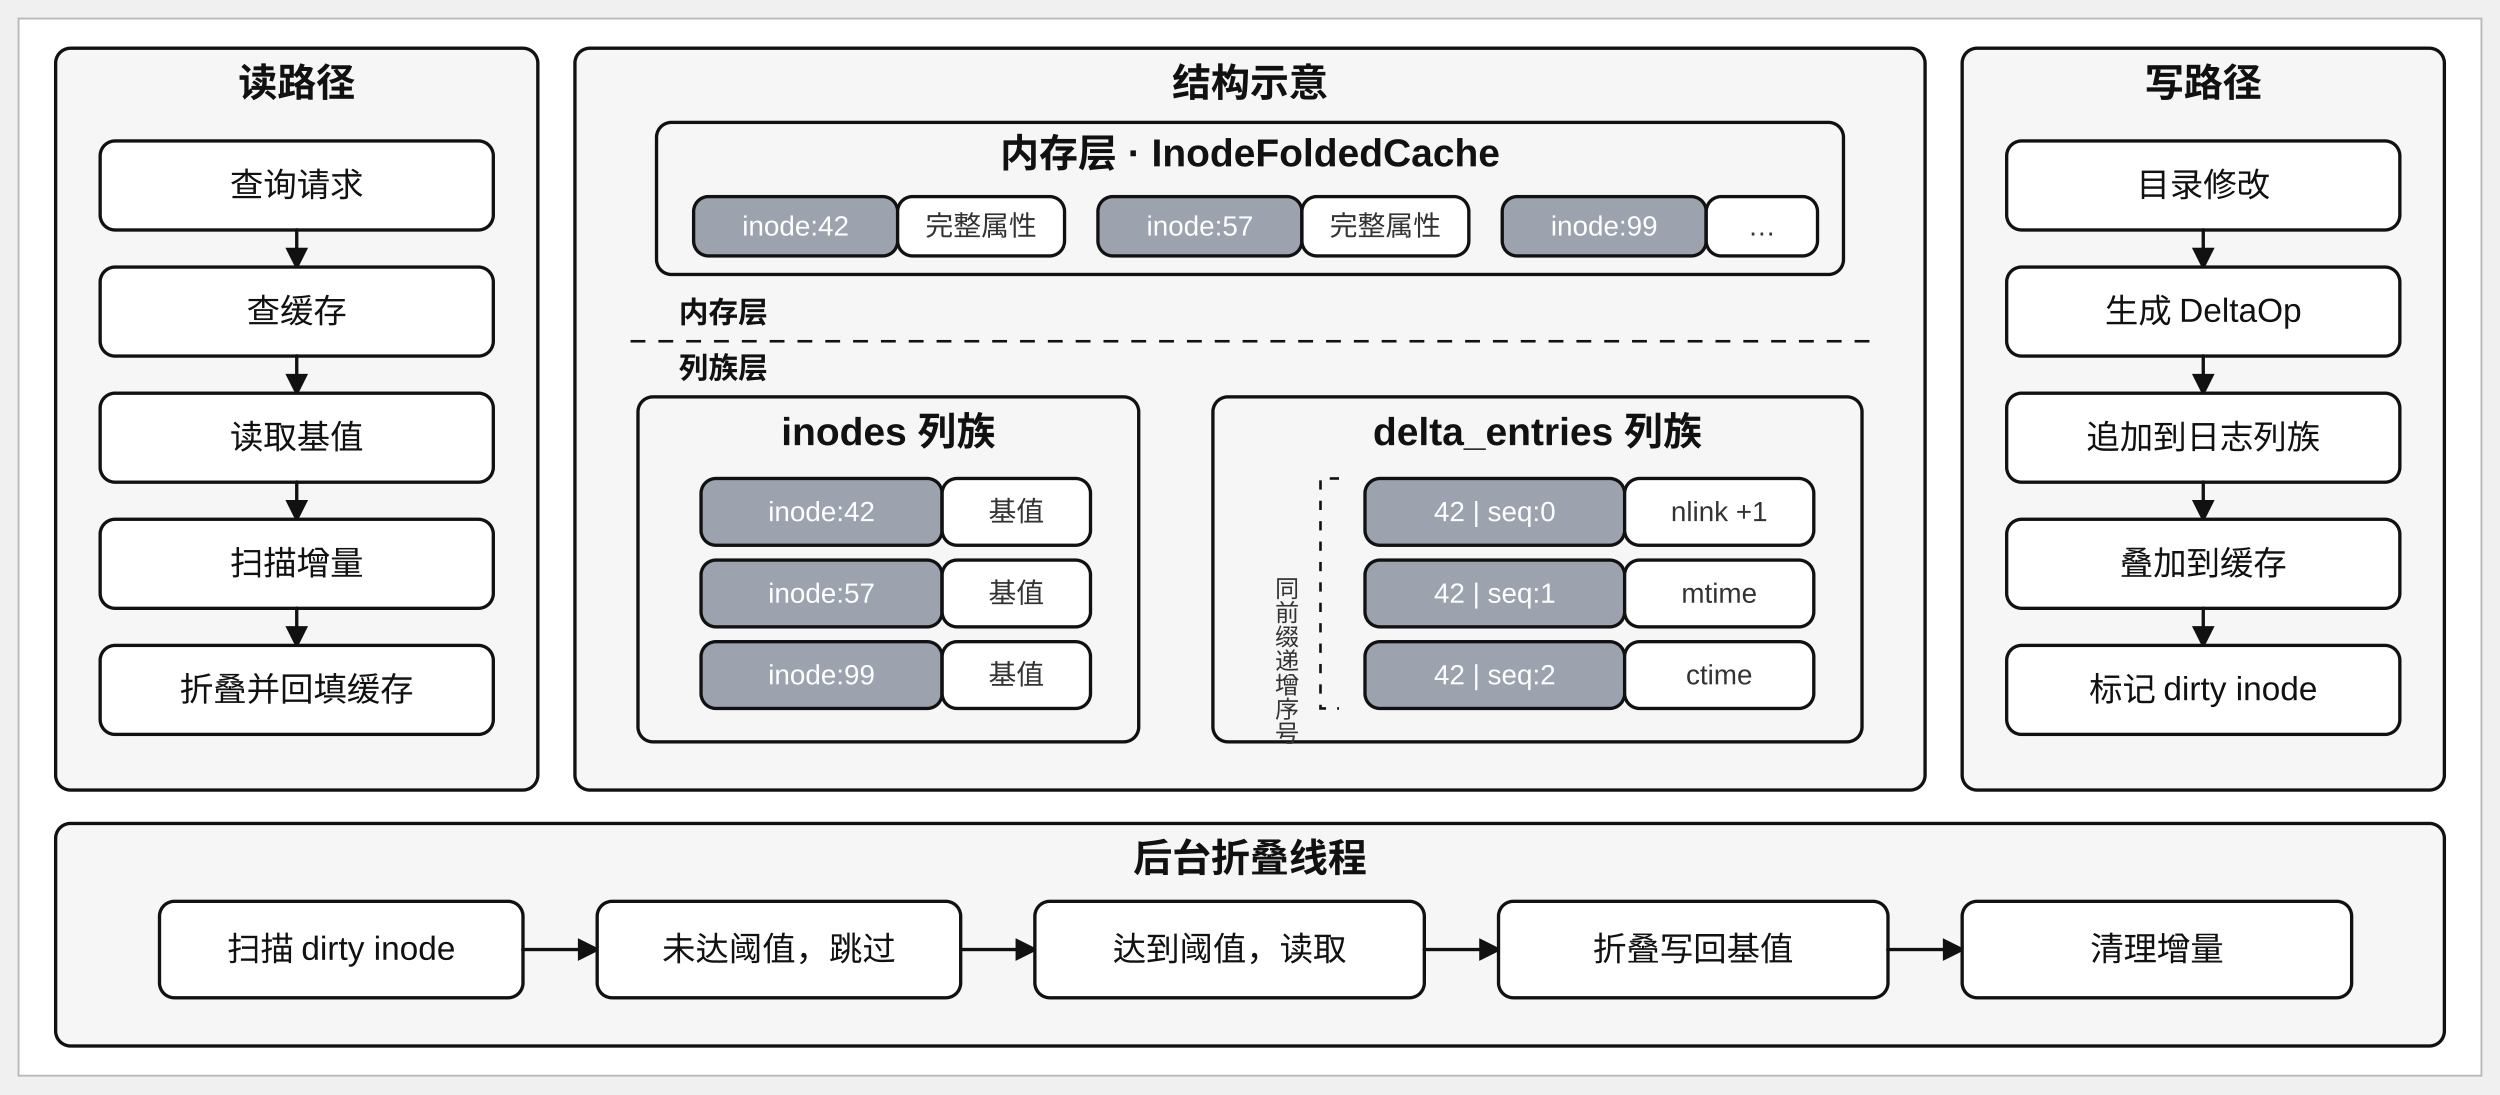
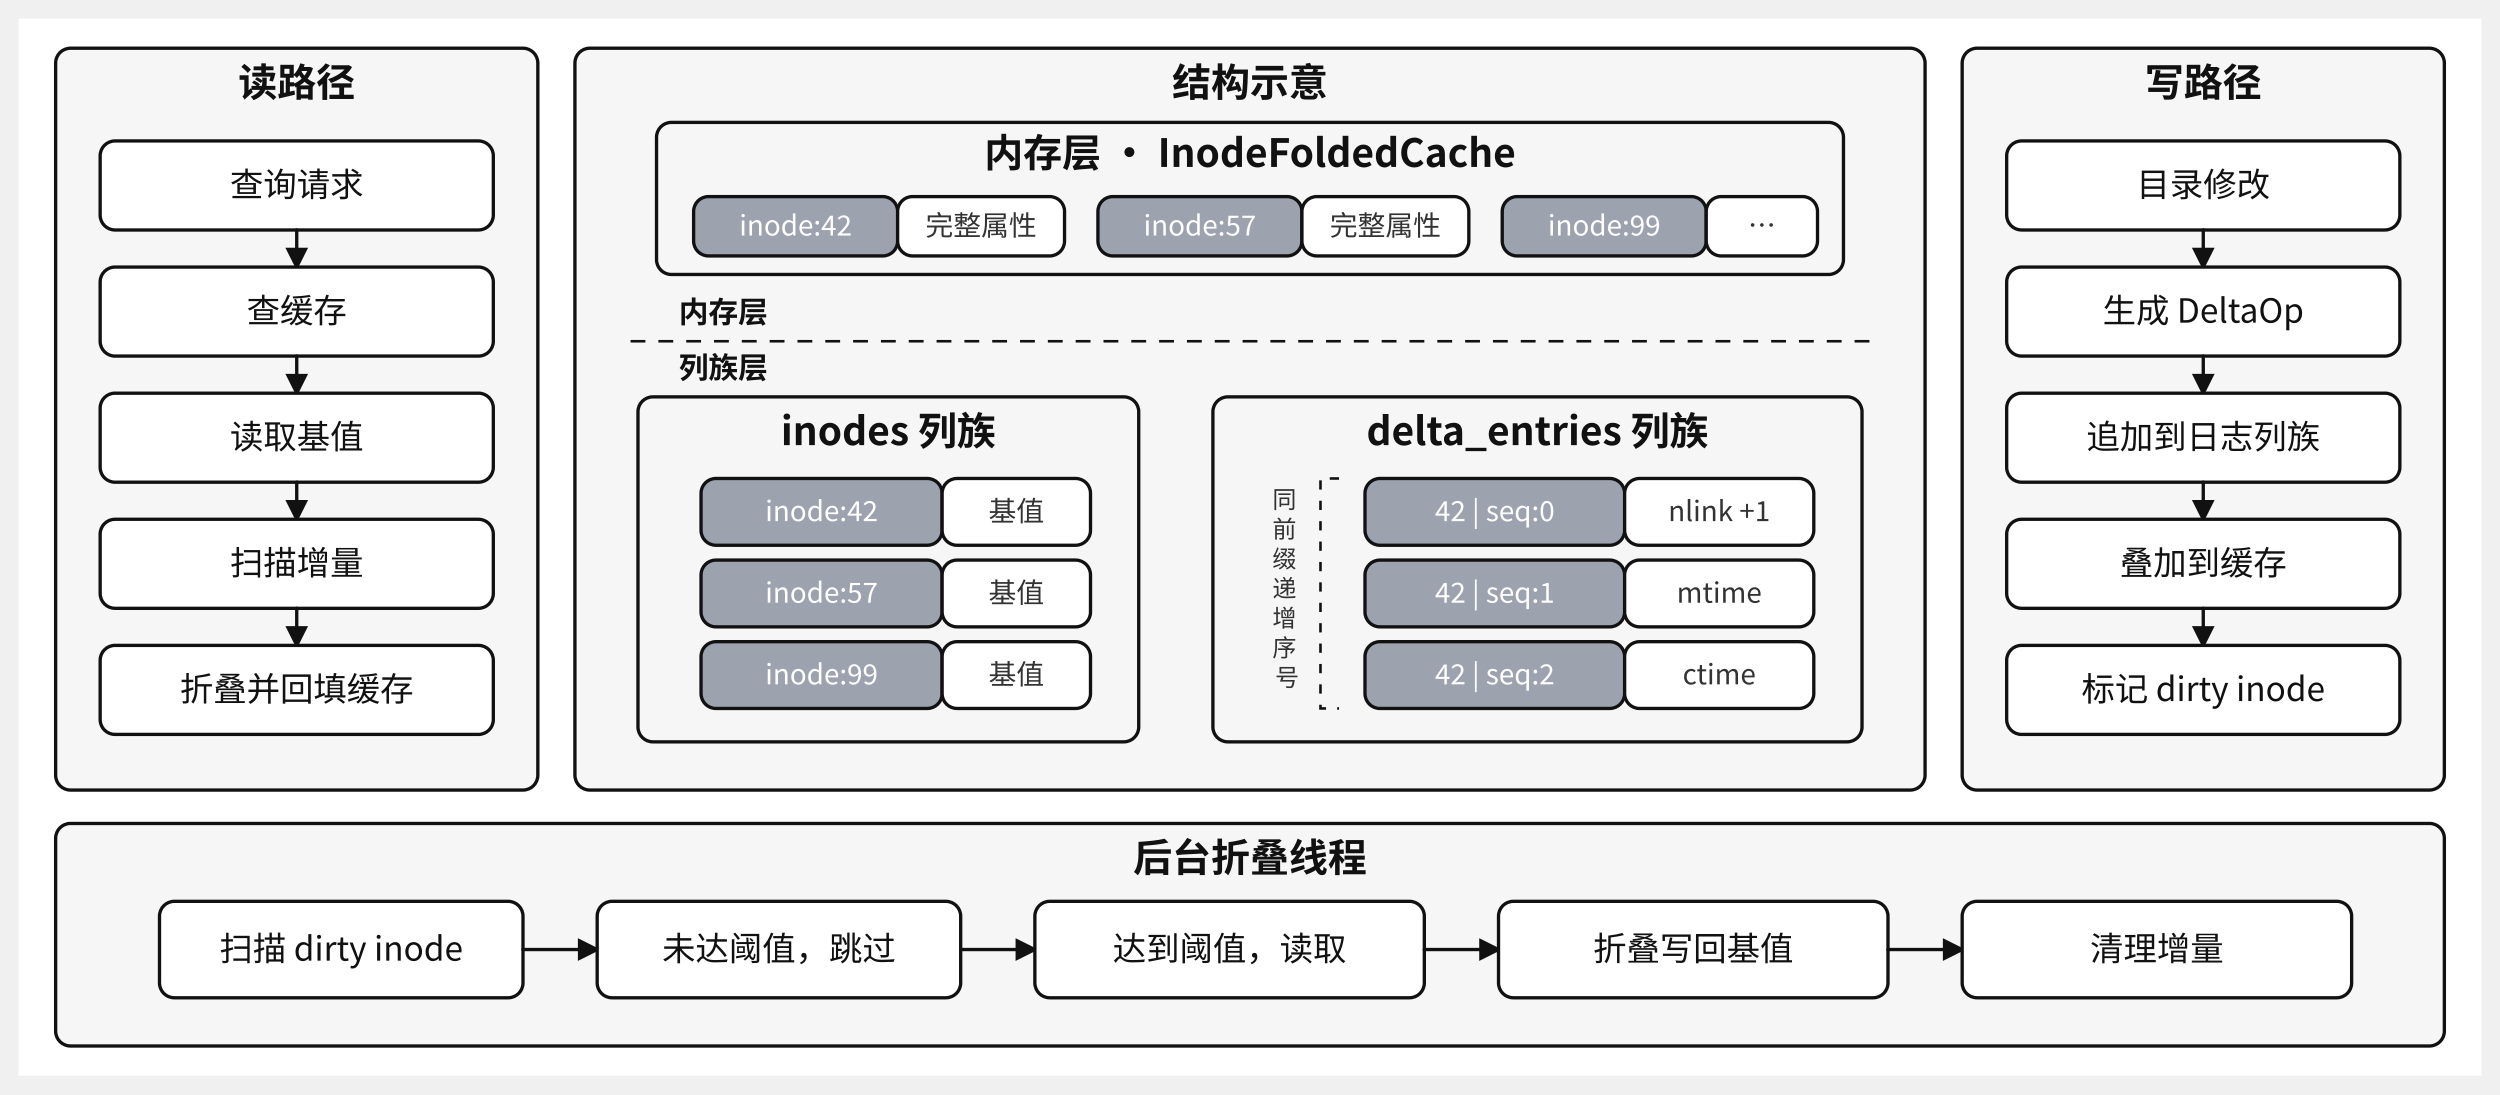
<svg xmlns="http://www.w3.org/2000/svg" width="1348" height="590" viewBox="0 0 1348 590" role="img" aria-labelledby="desc">
  <defs>
    <style>
-       .frame { fill: #ffffff; stroke: #b8b8b8; stroke-width: 1px; }
+       .frame { fill: #ffffff; stroke: none; }
      .box, .panel, .card, .key, .flow-box {
        fill: #ffffff;
        stroke: #111111;
        stroke-width: 1.8px;
        rx: 8px;
      }
      .box, .panel, .flow-box { fill: #f6f6f6; }
      .key { fill: #9ca3af; }
      .title, .mid, .small, .tiny, .strong, .white {
-         font-family: "Noto Sans SC", "PingFang SC", "Microsoft YaHei", Arial, sans-serif;
+         font-family: "Noto Sans CJK SC", "Noto Sans SC", "PingFang SC", "Microsoft YaHei", "DejaVu Sans", Arial, sans-serif;
      }
      .title { font-size: 21px; font-weight: 700; fill: #111111; }
      .mid { font-size: 18px; fill: #111111; }
      .small { font-size: 15px; fill: #333333; }
      .tiny { font-size: 13px; fill: #333333; }
      .strong { font-size: 16px; font-weight: 700; fill: #111111; }
      .white { fill: #ffffff; }
      .arrow {
        fill: none;
        stroke: #111111;
        stroke-width: 1.8px;
        stroke-linecap: round;
        stroke-linejoin: round;
        marker-end: url(#arrow);
      }
      .separator {
        fill: none;
        stroke: #111111;
        stroke-width: 1.4px;
        stroke-dasharray: 8 7;
      }
      .soft-line {
        fill: none;
        stroke: #111111;
        stroke-width: 1.4px;
        stroke-dasharray: 5 6;
      }
    </style>
    <marker id="arrow" viewBox="0 0 10 10" refX="8.5" refY="5" markerWidth="6.8" markerHeight="6.8" orient="auto">
      <path d="M0,0 L10,5 L0,10 Z" fill="#111111" />
    </marker>
  </defs>
  <rect x="10" y="10" width="1328" height="570" class="frame" />
  <rect x="310" y="26" width="728" height="400" class="box" />
  <text x="674" y="52" text-anchor="middle" class="title">结构示意</text>
  <rect x="354" y="66" width="640" height="82" class="box" />
  <text x="674" y="90" text-anchor="middle" class="title">内存层 · InodeFoldedCache</text>
  <rect x="374" y="106" width="110" height="32" class="key" />
  <rect x="484" y="106" width="90" height="32" class="card" />
  <text x="429" y="127" text-anchor="middle" class="small white">inode:42</text>
  <text x="529" y="127" text-anchor="middle" class="small">完整属性</text>
  <rect x="592" y="106" width="110" height="32" class="key" />
  <rect x="702" y="106" width="90" height="32" class="card" />
  <text x="647" y="127" text-anchor="middle" class="small white">inode:57</text>
  <text x="747" y="127" text-anchor="middle" class="small">完整属性</text>
  <rect x="810" y="106" width="110" height="32" class="key" />
  <rect x="920" y="106" width="60" height="32" class="card" />
  <text x="865" y="127" text-anchor="middle" class="small white">inode:99</text>
  <text x="950" y="127" text-anchor="middle" class="small">…</text>
  <line x1="340" y1="184" x2="1008" y2="184" class="separator" />
  <text x="366" y="174" text-anchor="start" class="strong">内存层</text>
  <text x="366" y="204" text-anchor="start" class="strong">列族层</text>
  <rect x="344" y="214" width="270" height="186" class="panel" />
  <text x="479" y="240" text-anchor="middle" class="title">inodes 列族</text>
  <rect x="378" y="258" width="130" height="36" class="key" />
  <rect x="508" y="258" width="80" height="36" class="card" />
  <text x="443" y="281" text-anchor="middle" class="small white">inode:42</text>
  <text x="548" y="281" text-anchor="middle" class="small">基值</text>
  <rect x="378" y="302" width="130" height="36" class="key" />
  <rect x="508" y="302" width="80" height="36" class="card" />
  <text x="443" y="325" text-anchor="middle" class="small white">inode:57</text>
  <text x="548" y="325" text-anchor="middle" class="small">基值</text>
  <rect x="378" y="346" width="130" height="36" class="key" />
  <rect x="508" y="346" width="80" height="36" class="card" />
  <text x="443" y="369" text-anchor="middle" class="small white">inode:99</text>
  <text x="548" y="369" text-anchor="middle" class="small">基值</text>
  <rect x="654" y="214" width="350" height="186" class="panel" />
  <text x="829" y="240" text-anchor="middle" class="title">delta_entries 列族</text>
  <rect x="736" y="258" width="140" height="36" class="key" />
  <rect x="876" y="258" width="102" height="36" class="card" />
  <text x="806" y="281" text-anchor="middle" class="small white">42 | seq:0</text>
  <text x="927" y="281" text-anchor="middle" class="small">nlink +1</text>
  <rect x="736" y="302" width="140" height="36" class="key" />
  <rect x="876" y="302" width="102" height="36" class="card" />
  <text x="806" y="325" text-anchor="middle" class="small white">42 | seq:1</text>
  <text x="927" y="325" text-anchor="middle" class="small">mtime</text>
  <rect x="736" y="346" width="140" height="36" class="key" />
  <rect x="876" y="346" width="102" height="36" class="card" />
  <text x="806" y="369" text-anchor="middle" class="small white">42 | seq:2</text>
  <text x="927" y="369" text-anchor="middle" class="small">ctime</text>
  <path d="M722 258 H712 V382 H722" class="soft-line" />
-   <text x="694" y="320" text-anchor="middle" class="tiny" writing-mode="tb">同前缀递增序号</text>
+   <text x="694" y="274" text-anchor="middle" class="tiny">
+     <tspan x="694" dy="0">同</tspan>
+     <tspan x="694" dy="16">前</tspan>
+     <tspan x="694" dy="16">缀</tspan>
+     <tspan x="694" dy="16">递</tspan>
+     <tspan x="694" dy="16">增</tspan>
+     <tspan x="694" dy="16">序</tspan>
+     <tspan x="694" dy="16">号</tspan>
+   </text>
  <rect x="30" y="26" width="260" height="400" class="box flow-box" />
  <text x="160" y="52" text-anchor="middle" class="title">读路径</text>
  <rect x="54" y="76" width="212" height="48" class="card" />
  <text x="160" y="106" text-anchor="middle" class="mid">查询请求</text>
  <path d="M160 124 V144" class="arrow" />
  <rect x="54" y="144" width="212" height="48" class="card" />
  <text x="160" y="174" text-anchor="middle" class="mid">查缓存</text>
  <path d="M160 192 V212" class="arrow" />
  <rect x="54" y="212" width="212" height="48" class="card" />
  <text x="160" y="242" text-anchor="middle" class="mid">读取基值</text>
  <path d="M160 260 V280" class="arrow" />
  <rect x="54" y="280" width="212" height="48" class="card" />
  <text x="160" y="310" text-anchor="middle" class="mid">扫描增量</text>
  <path d="M160 328 V348" class="arrow" />
  <rect x="54" y="348" width="212" height="48" class="card" />
  <text x="160" y="378" text-anchor="middle" class="mid">折叠并回填缓存</text>
  <rect x="1058" y="26" width="260" height="400" class="box flow-box" />
  <text x="1188" y="52" text-anchor="middle" class="title">写路径</text>
  <rect x="1082" y="76" width="212" height="48" class="card" />
  <text x="1188" y="106" text-anchor="middle" class="mid">目录修改</text>
  <path d="M1188 124 V144" class="arrow" />
  <rect x="1082" y="144" width="212" height="48" class="card" />
  <text x="1188" y="174" text-anchor="middle" class="mid">生成 DeltaOp</text>
  <path d="M1188 192 V212" class="arrow" />
  <rect x="1082" y="212" width="212" height="48" class="card" />
  <text x="1188" y="242" text-anchor="middle" class="mid">追加到日志列族</text>
  <path d="M1188 260 V280" class="arrow" />
  <rect x="1082" y="280" width="212" height="48" class="card" />
  <text x="1188" y="310" text-anchor="middle" class="mid">叠加到缓存</text>
  <path d="M1188 328 V348" class="arrow" />
  <rect x="1082" y="348" width="212" height="48" class="card" />
  <text x="1188" y="378" text-anchor="middle" class="mid">标记 dirty inode</text>
  <rect x="30" y="444" width="1288" height="120" class="box flow-box" />
  <text x="674" y="470" text-anchor="middle" class="title">后台折叠线程</text>
  <rect x="86" y="486" width="196" height="52" class="card" />
  <text x="184" y="518" text-anchor="middle" class="mid">扫描 dirty inode</text>
  <path d="M282 512 H322" class="arrow" />
  <rect x="322" y="486" width="196" height="52" class="card" />
  <text x="420" y="518" text-anchor="middle" class="mid">未达阈值，跳过</text>
  <path d="M518 512 H558" class="arrow" />
  <rect x="558" y="486" width="210" height="52" class="card" />
  <text x="663" y="518" text-anchor="middle" class="mid">达到阈值，读取</text>
  <path d="M768 512 H808" class="arrow" />
  <rect x="808" y="486" width="210" height="52" class="card" />
  <text x="913" y="518" text-anchor="middle" class="mid">折叠写回基值</text>
  <path d="M1018 512 H1058" class="arrow" />
  <rect x="1058" y="486" width="210" height="52" class="card" />
  <text x="1163" y="518" text-anchor="middle" class="mid">清理增量</text>
</svg>
